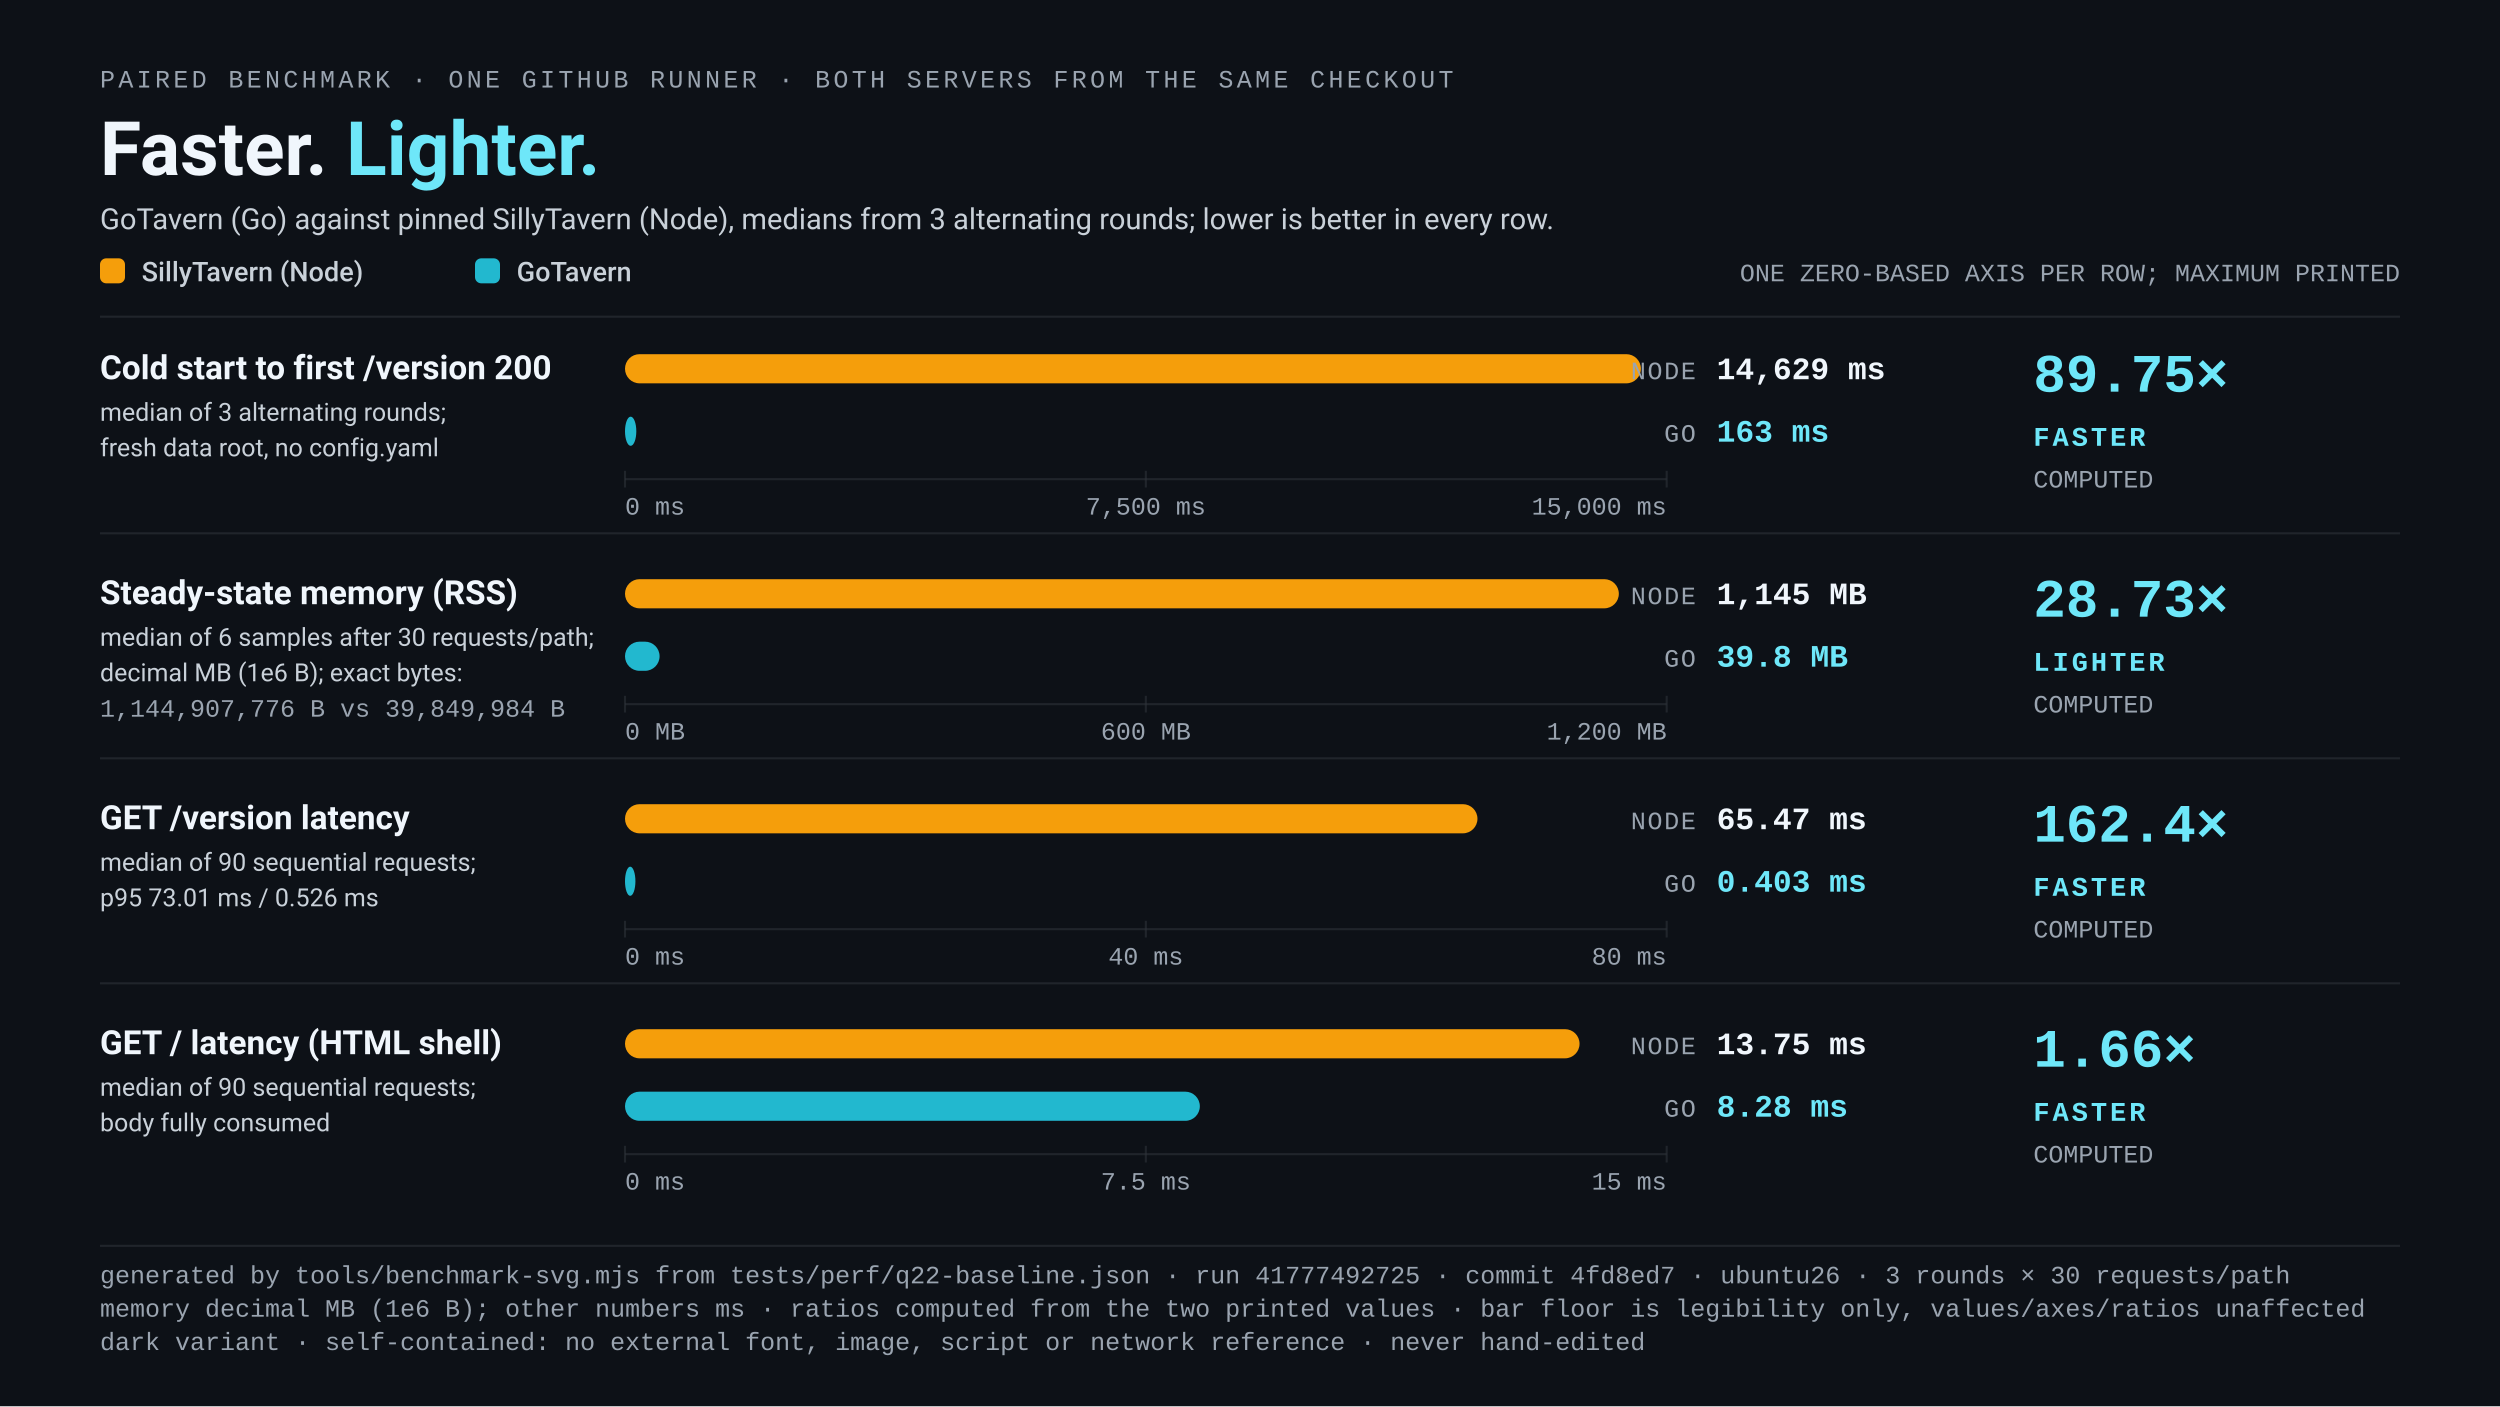
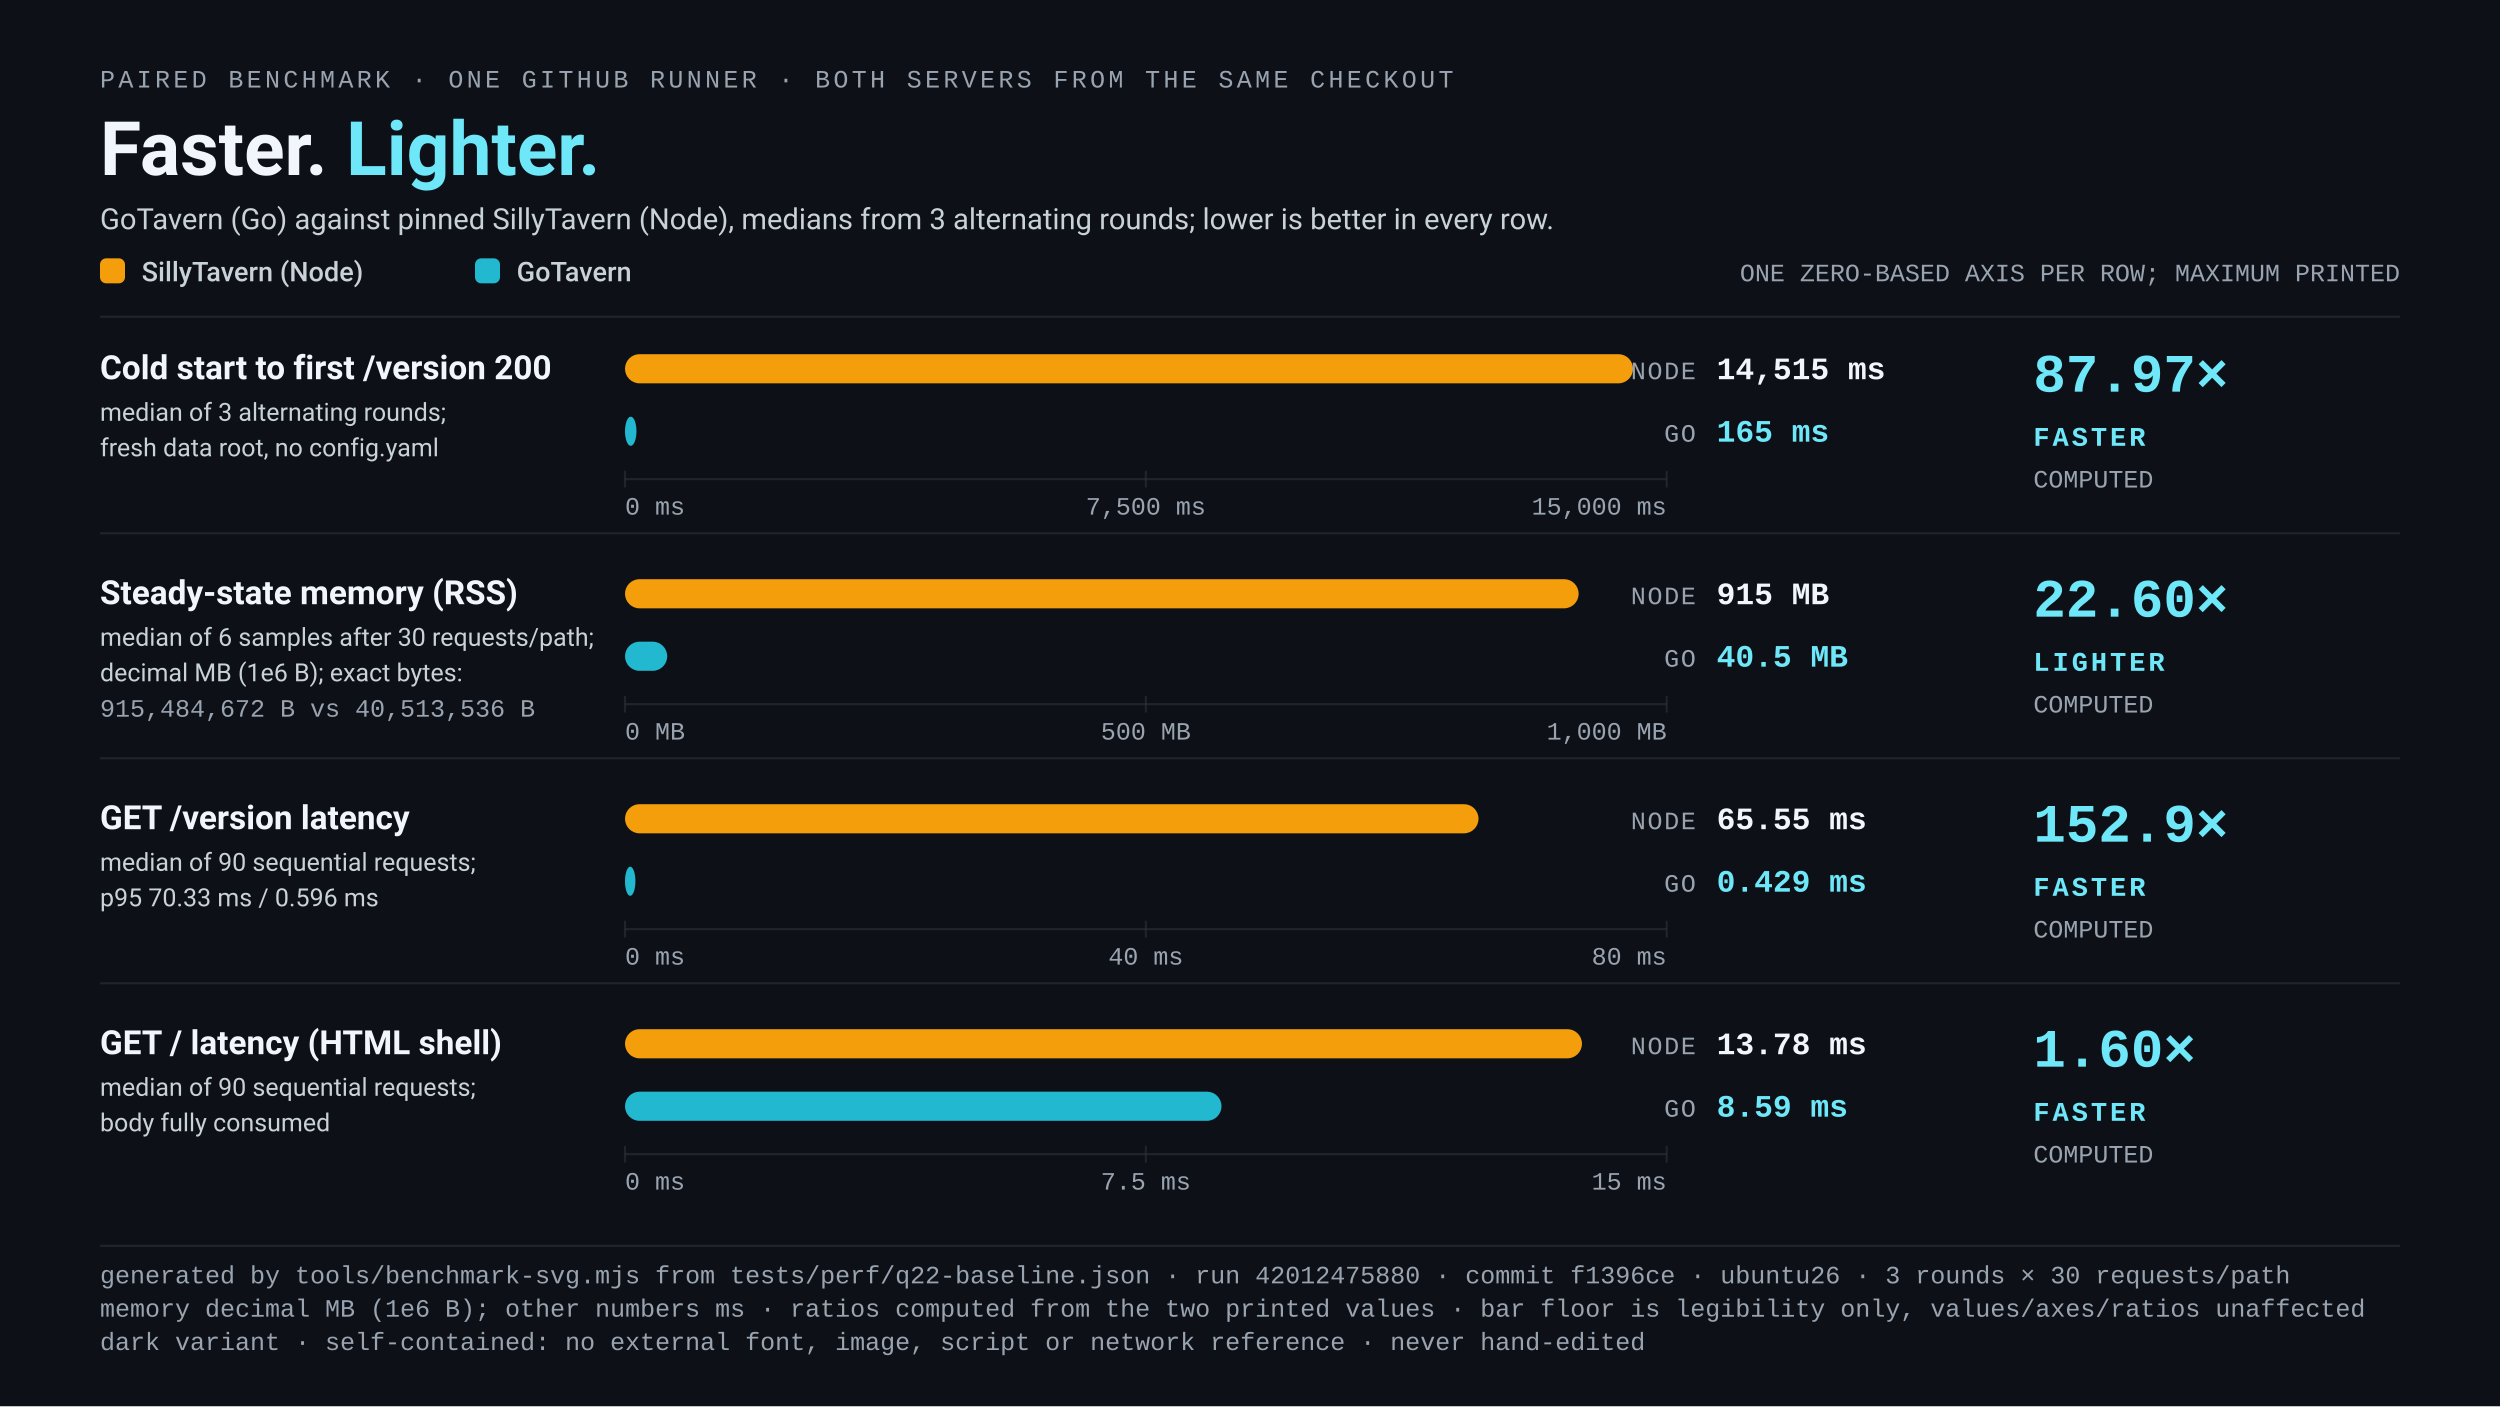
<svg xmlns="http://www.w3.org/2000/svg" width="1200" height="675" viewBox="0 0 1200 675" role="img" aria-labelledby="benchmarkTitle benchmarkDesc">
  <style>
    .page { fill: #0d1117; }
    .kicker { font: 400 12px ui-monospace, "SF Mono", "SFMono-Regular", Menlo, Consolas, "Liberation Mono", monospace; letter-spacing: 1.6px; fill: #9aa4b0; }
    .headline { font: 700 36px -apple-system, BlinkMacSystemFont, "Segoe UI", Roboto, "Helvetica Neue", Arial, sans-serif; fill: #f0f6fc; }
    .headline-accent { font: 700 36px -apple-system, BlinkMacSystemFont, "Segoe UI", Roboto, "Helvetica Neue", Arial, sans-serif; fill: #6ee7f9; }
    .subtitle { font: 400 14px -apple-system, BlinkMacSystemFont, "Segoe UI", Roboto, "Helvetica Neue", Arial, sans-serif; fill: #c9d1d9; }
    .legend { font: 500 13px -apple-system, BlinkMacSystemFont, "Segoe UI", Roboto, "Helvetica Neue", Arial, sans-serif; fill: #c9d1d9; }
    .legend-note { font: 400 12px ui-monospace, "SF Mono", "SFMono-Regular", Menlo, Consolas, "Liberation Mono", monospace; fill: #9aa4b0; }
    .row-label { font: 600 16px -apple-system, BlinkMacSystemFont, "Segoe UI", Roboto, "Helvetica Neue", Arial, sans-serif; fill: #f0f6fc; }
    .row-note { font: 400 12px -apple-system, BlinkMacSystemFont, "Segoe UI", Roboto, "Helvetica Neue", Arial, sans-serif; fill: #c9d1d9; }
    .row-exact { font: 400 12px ui-monospace, "SF Mono", "SFMono-Regular", Menlo, Consolas, "Liberation Mono", monospace; fill: #9aa4b0; }
    .subject-tag { font: 400 12px ui-monospace, "SF Mono", "SFMono-Regular", Menlo, Consolas, "Liberation Mono", monospace; letter-spacing: 0.8px; fill: #9aa4b0; }
    .value { font: 600 15px ui-monospace, "SF Mono", "SFMono-Regular", Menlo, Consolas, "Liberation Mono", monospace; }
    .value-pinned { fill: #f0f6fc; }
    .value-go { fill: #6ee7f9; }
    .axis-tick { font: 400 12px ui-monospace, "SF Mono", "SFMono-Regular", Menlo, Consolas, "Liberation Mono", monospace; fill: #9aa4b0; }
    .ratio { font: 700 26px ui-monospace, "SF Mono", "SFMono-Regular", Menlo, Consolas, "Liberation Mono", monospace; fill: #6ee7f9; }
    .verdict { font: 700 13px ui-monospace, "SF Mono", "SFMono-Regular", Menlo, Consolas, "Liberation Mono", monospace; letter-spacing: 1.4px; fill: #6ee7f9; }
    .footer { font: 400 12px ui-monospace, "SF Mono", "SFMono-Regular", Menlo, Consolas, "Liberation Mono", monospace; fill: #9aa4b0; }
    .hairline { stroke: #30363d; stroke-opacity: 0.55; stroke-width: 1; }
    .tick { stroke: #30363d; stroke-opacity: 0.55; stroke-width: 1; }
    .bar-pinned { fill: #f59e0b; }
    .bar-go { fill: #22b8cf; }
  </style>
  <rect class="page" x="0" y="0" width="1200" height="675" />
  <text class="kicker" x="48" y="42">PAIRED BENCHMARK · ONE GITHUB RUNNER · BOTH SERVERS FROM THE SAME CHECKOUT</text>
  <text class="headline" x="48" y="84">Faster. <tspan class="headline-accent">Lighter.</tspan>
  </text>
  <text class="subtitle" x="48" y="110">GoTavern (Go) against pinned SillyTavern (Node), medians from 3 alternating rounds; lower is better in every row.</text>
  <rect x="48" y="124" width="12" height="12" rx="3" class="bar-pinned" />
  <text class="legend" x="68" y="135">SillyTavern (Node)</text>
  <rect x="228" y="124" width="12" height="12" rx="3" class="bar-go" />
  <text class="legend" x="248" y="135">GoTavern</text>
  <text class="legend-note" x="1152" y="135" text-anchor="end">ONE ZERO-BASED AXIS PER ROW; MAXIMUM PRINTED</text>
  <line class="hairline" x1="48" y1="152" x2="1152" y2="152" />
  <text class="row-label" x="48" y="182">Cold start to first /version 200</text>
  <text class="row-note" x="48" y="202">median of 3 alternating rounds;</text>
  <text class="row-note" x="48" y="219">fresh data root, no config.yaml</text>
-   <rect x="300" y="170" width="487.63" height="14" rx="7" class="bar-pinned" />
-   <rect x="300" y="200" width="5.43" height="14" rx="7" class="bar-go" />
+   <rect x="300" y="170" width="483.83" height="14" rx="7" class="bar-pinned" />
+   <rect x="300" y="200" width="5.50" height="14" rx="7" class="bar-go" />
  <line class="tick" x1="300" y1="230" x2="800" y2="230" />
  <line class="tick" x1="300" y1="226" x2="300" y2="234" />
  <line class="tick" x1="550" y1="226" x2="550" y2="234" />
  <line class="tick" x1="800" y1="226" x2="800" y2="234" />
  <text class="axis-tick" x="300" y="247">0 ms</text>
  <text class="axis-tick" x="550" y="247" text-anchor="middle">7,500 ms</text>
  <text class="axis-tick" x="800" y="247" text-anchor="end">15,000 ms</text>
  <text class="subject-tag" x="814" y="182" text-anchor="end">NODE</text>
-   <text class="value value-pinned" x="824" y="182">14,629 ms</text>
+   <text class="value value-pinned" x="824" y="182">14,515 ms</text>
  <text class="subject-tag" x="814" y="212" text-anchor="end">GO</text>
-   <text class="value value-go" x="824" y="212">163 ms</text>
-   <text class="ratio" x="976" y="188">89.75×</text>
+   <text class="value value-go" x="824" y="212">165 ms</text>
+   <text class="ratio" x="976" y="188">87.97×</text>
  <text class="verdict" x="976" y="214">FASTER</text>
  <text class="legend-note" x="976" y="234">COMPUTED</text>
  <line class="hairline" x1="48" y1="256" x2="1152" y2="256" />
  <text class="row-label" x="48" y="290">Steady-state memory (RSS)</text>
  <text class="row-note" x="48" y="310">median of 6 samples after 30 requests/path;</text>
  <text class="row-note" x="48" y="327">decimal MB (1e6 B); exact bytes:</text>
-   <text class="row-exact" x="48" y="344">1,144,907,776 B vs 39,849,984 B</text>
-   <rect x="300" y="278" width="477.04" height="14" rx="7" class="bar-pinned" />
-   <rect x="300" y="308" width="16.60" height="14" rx="7" class="bar-go" />
+   <text class="row-exact" x="48" y="344">915,484,672 B vs 40,513,536 B</text>
+   <rect x="300" y="278" width="457.74" height="14" rx="7" class="bar-pinned" />
+   <rect x="300" y="308" width="20.26" height="14" rx="7" class="bar-go" />
  <line class="tick" x1="300" y1="338" x2="800" y2="338" />
  <line class="tick" x1="300" y1="334" x2="300" y2="342" />
  <line class="tick" x1="550" y1="334" x2="550" y2="342" />
  <line class="tick" x1="800" y1="334" x2="800" y2="342" />
  <text class="axis-tick" x="300" y="355">0 MB</text>
-   <text class="axis-tick" x="550" y="355" text-anchor="middle">600 MB</text>
-   <text class="axis-tick" x="800" y="355" text-anchor="end">1,200 MB</text>
+   <text class="axis-tick" x="550" y="355" text-anchor="middle">500 MB</text>
+   <text class="axis-tick" x="800" y="355" text-anchor="end">1,000 MB</text>
  <text class="subject-tag" x="814" y="290" text-anchor="end">NODE</text>
-   <text class="value value-pinned" x="824" y="290">1,145 MB</text>
+   <text class="value value-pinned" x="824" y="290">915 MB</text>
  <text class="subject-tag" x="814" y="320" text-anchor="end">GO</text>
-   <text class="value value-go" x="824" y="320">39.8 MB</text>
-   <text class="ratio" x="976" y="296">28.73×</text>
+   <text class="value value-go" x="824" y="320">40.5 MB</text>
+   <text class="ratio" x="976" y="296">22.60×</text>
  <text class="verdict" x="976" y="322">LIGHTER</text>
  <text class="legend-note" x="976" y="342">COMPUTED</text>
  <line class="hairline" x1="48" y1="364" x2="1152" y2="364" />
  <text class="row-label" x="48" y="398">GET /version latency</text>
  <text class="row-note" x="48" y="418">median of 90 sequential requests;</text>
-   <text class="row-note" x="48" y="435">p95 73.01 ms / 0.526 ms</text>
-   <rect x="300" y="386" width="409.18" height="14" rx="7" class="bar-pinned" />
+   <text class="row-note" x="48" y="435">p95 70.33 ms / 0.596 ms</text>
+   <rect x="300" y="386" width="409.68" height="14" rx="7" class="bar-pinned" />
  <rect x="300" y="416" width="5.00" height="14" rx="7" class="bar-go" />
  <line class="tick" x1="300" y1="446" x2="800" y2="446" />
  <line class="tick" x1="300" y1="442" x2="300" y2="450" />
  <line class="tick" x1="550" y1="442" x2="550" y2="450" />
  <line class="tick" x1="800" y1="442" x2="800" y2="450" />
  <text class="axis-tick" x="300" y="463">0 ms</text>
  <text class="axis-tick" x="550" y="463" text-anchor="middle">40 ms</text>
  <text class="axis-tick" x="800" y="463" text-anchor="end">80 ms</text>
  <text class="subject-tag" x="814" y="398" text-anchor="end">NODE</text>
-   <text class="value value-pinned" x="824" y="398">65.47 ms</text>
+   <text class="value value-pinned" x="824" y="398">65.55 ms</text>
  <text class="subject-tag" x="814" y="428" text-anchor="end">GO</text>
-   <text class="value value-go" x="824" y="428">0.403 ms</text>
-   <text class="ratio" x="976" y="404">162.4×</text>
+   <text class="value value-go" x="824" y="428">0.429 ms</text>
+   <text class="ratio" x="976" y="404">152.9×</text>
  <text class="verdict" x="976" y="430">FASTER</text>
  <text class="legend-note" x="976" y="450">COMPUTED</text>
  <line class="hairline" x1="48" y1="472" x2="1152" y2="472" />
  <text class="row-label" x="48" y="506">GET / latency (HTML shell)</text>
  <text class="row-note" x="48" y="526">median of 90 sequential requests;</text>
  <text class="row-note" x="48" y="543">body fully consumed</text>
-   <rect x="300" y="494" width="458.18" height="14" rx="7" class="bar-pinned" />
-   <rect x="300" y="524" width="275.92" height="14" rx="7" class="bar-go" />
+   <rect x="300" y="494" width="459.34" height="14" rx="7" class="bar-pinned" />
+   <rect x="300" y="524" width="286.31" height="14" rx="7" class="bar-go" />
  <line class="tick" x1="300" y1="554" x2="800" y2="554" />
  <line class="tick" x1="300" y1="550" x2="300" y2="558" />
  <line class="tick" x1="550" y1="550" x2="550" y2="558" />
  <line class="tick" x1="800" y1="550" x2="800" y2="558" />
  <text class="axis-tick" x="300" y="571">0 ms</text>
  <text class="axis-tick" x="550" y="571" text-anchor="middle">7.5 ms</text>
  <text class="axis-tick" x="800" y="571" text-anchor="end">15 ms</text>
  <text class="subject-tag" x="814" y="506" text-anchor="end">NODE</text>
-   <text class="value value-pinned" x="824" y="506">13.75 ms</text>
+   <text class="value value-pinned" x="824" y="506">13.78 ms</text>
  <text class="subject-tag" x="814" y="536" text-anchor="end">GO</text>
-   <text class="value value-go" x="824" y="536">8.28 ms</text>
-   <text class="ratio" x="976" y="512">1.66×</text>
+   <text class="value value-go" x="824" y="536">8.59 ms</text>
+   <text class="ratio" x="976" y="512">1.60×</text>
  <text class="verdict" x="976" y="538">FASTER</text>
  <text class="legend-note" x="976" y="558">COMPUTED</text>
  <line class="hairline" x1="48" y1="598" x2="1152" y2="598" />
-   <text class="footer" x="48" y="616">generated by tools/benchmark-svg.mjs from tests/perf/q22-baseline.json · run 41777492725 · commit 4fd8ed7 · ubuntu26 · 3 rounds × 30 requests/path</text>
+   <text class="footer" x="48" y="616">generated by tools/benchmark-svg.mjs from tests/perf/q22-baseline.json · run 42012475880 · commit f1396ce · ubuntu26 · 3 rounds × 30 requests/path</text>
  <text class="footer" x="48" y="632">memory decimal MB (1e6 B); other numbers ms · ratios computed from the two printed values · bar floor is legibility only, values/axes/ratios unaffected</text>
  <text class="footer" x="48" y="648">dark variant · self-contained: no external font, image, script or network reference · never hand-edited</text>
</svg>
